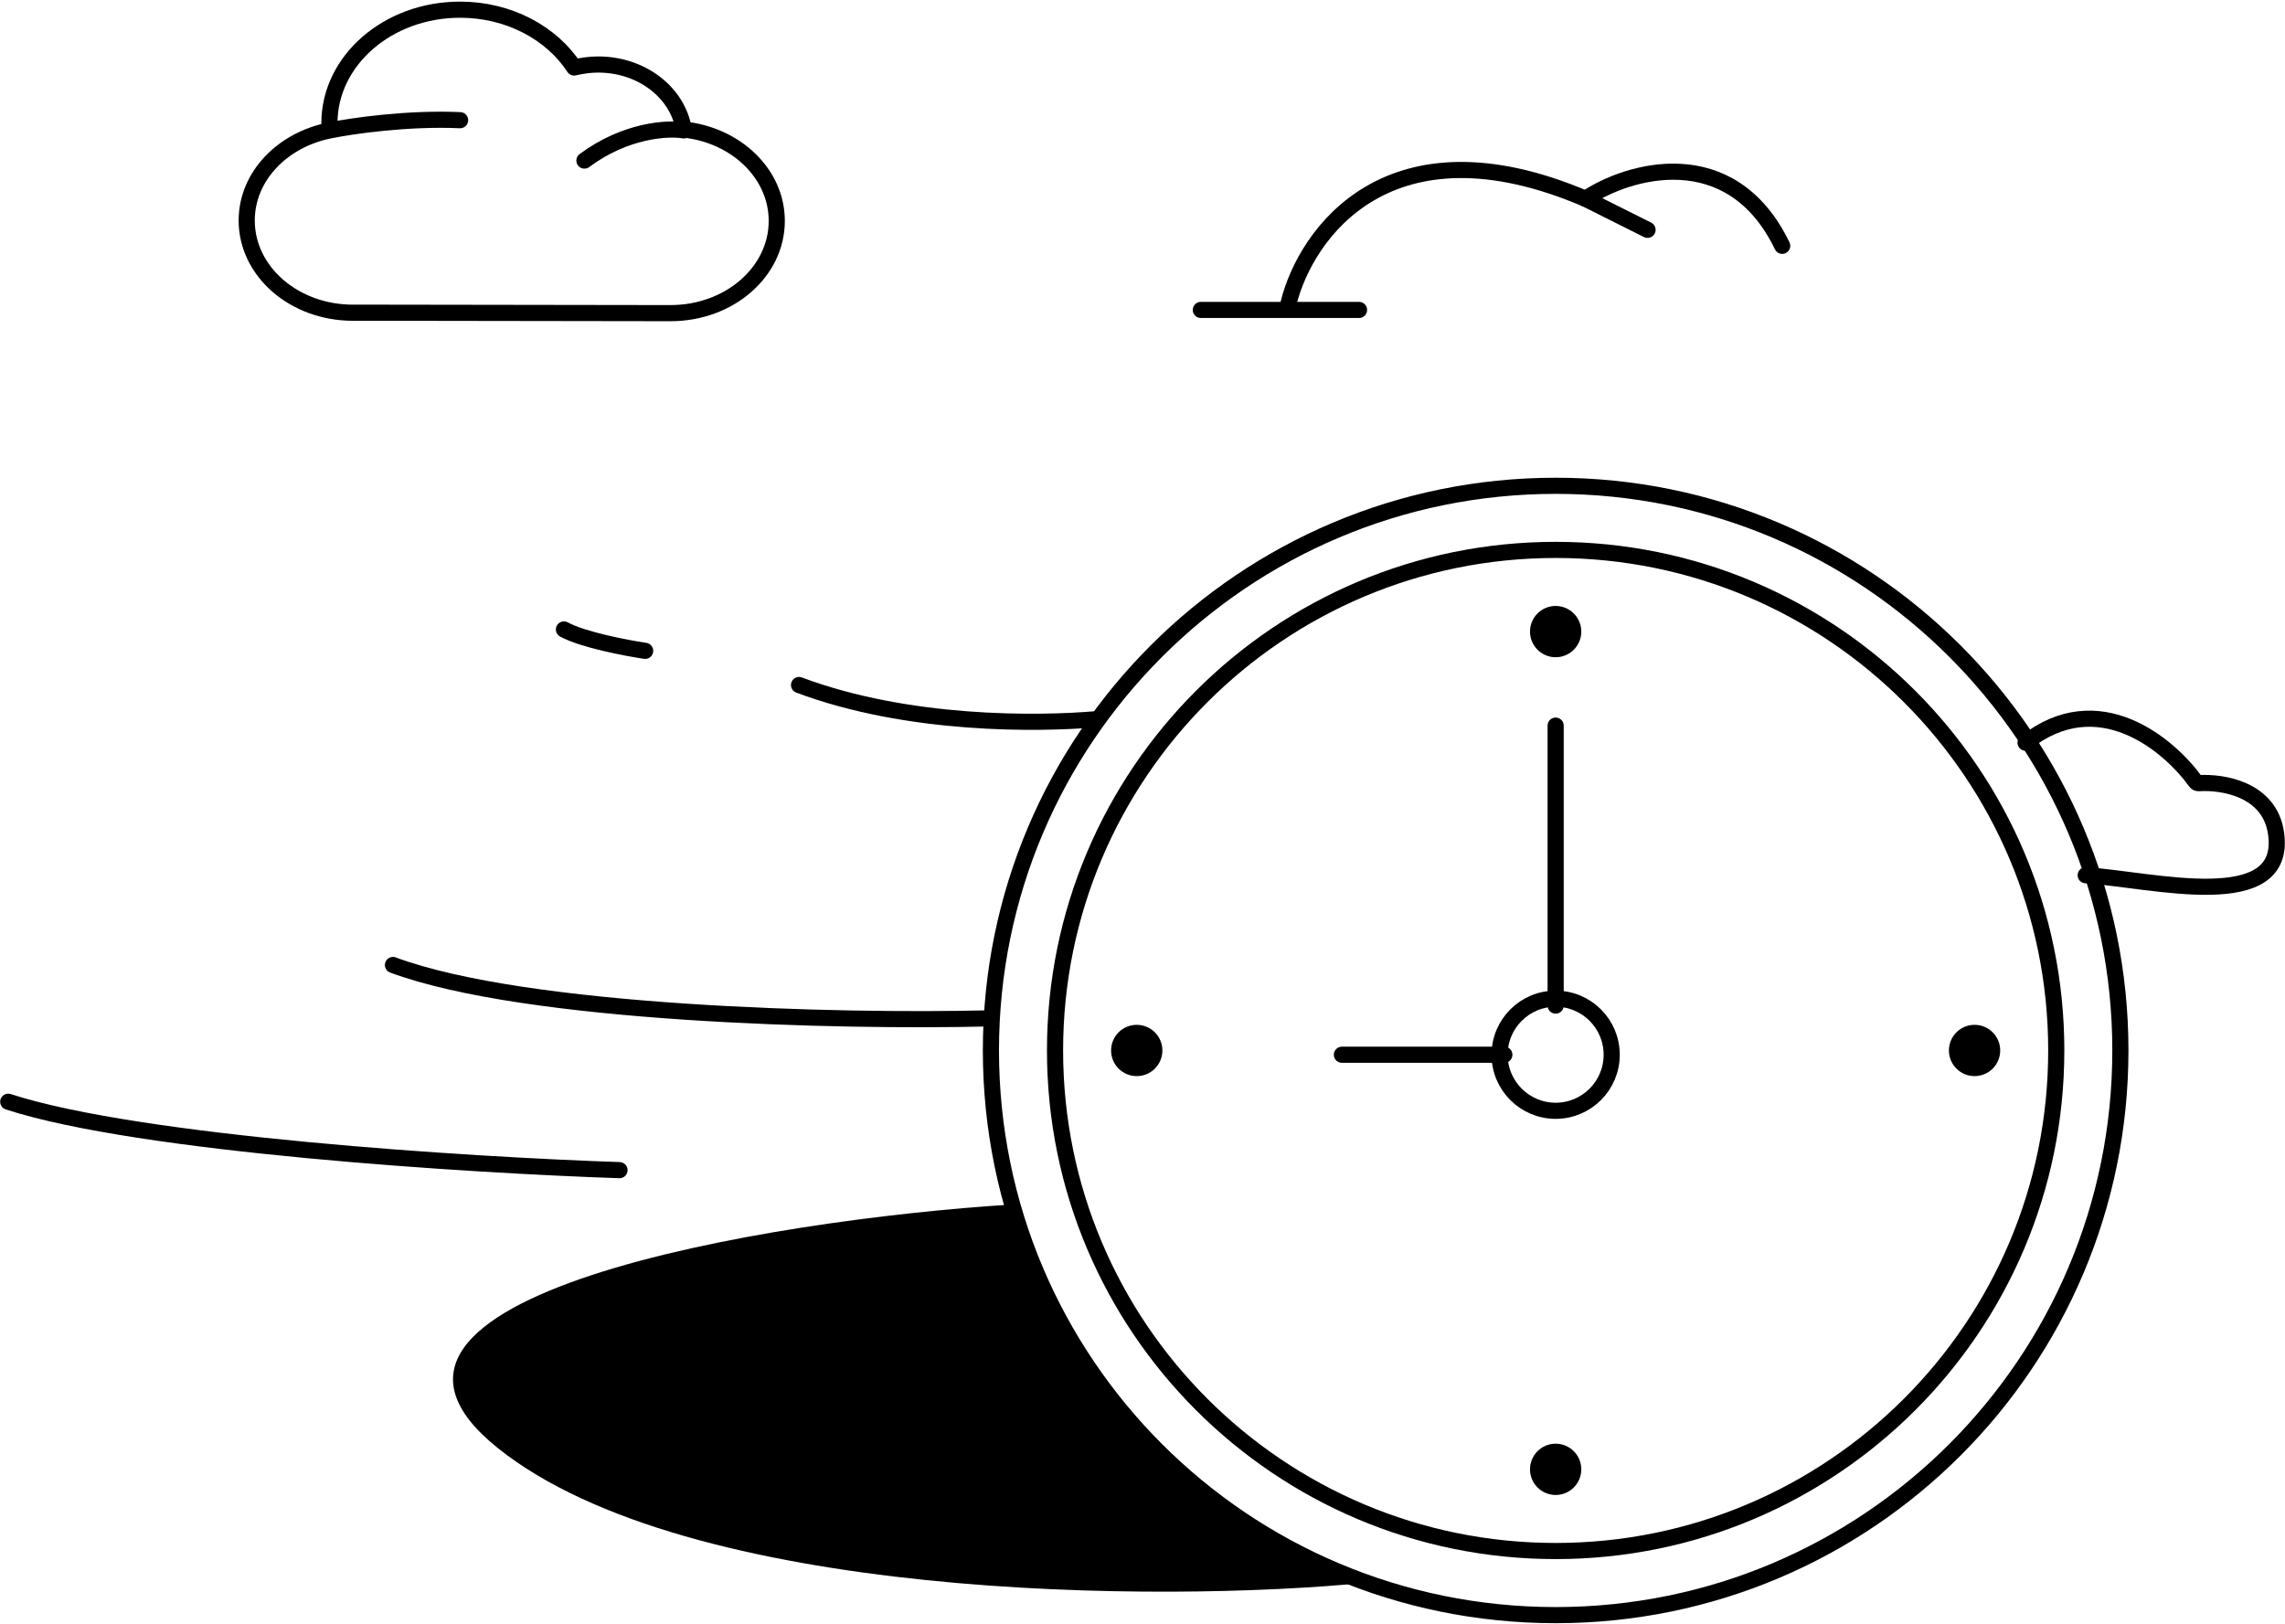
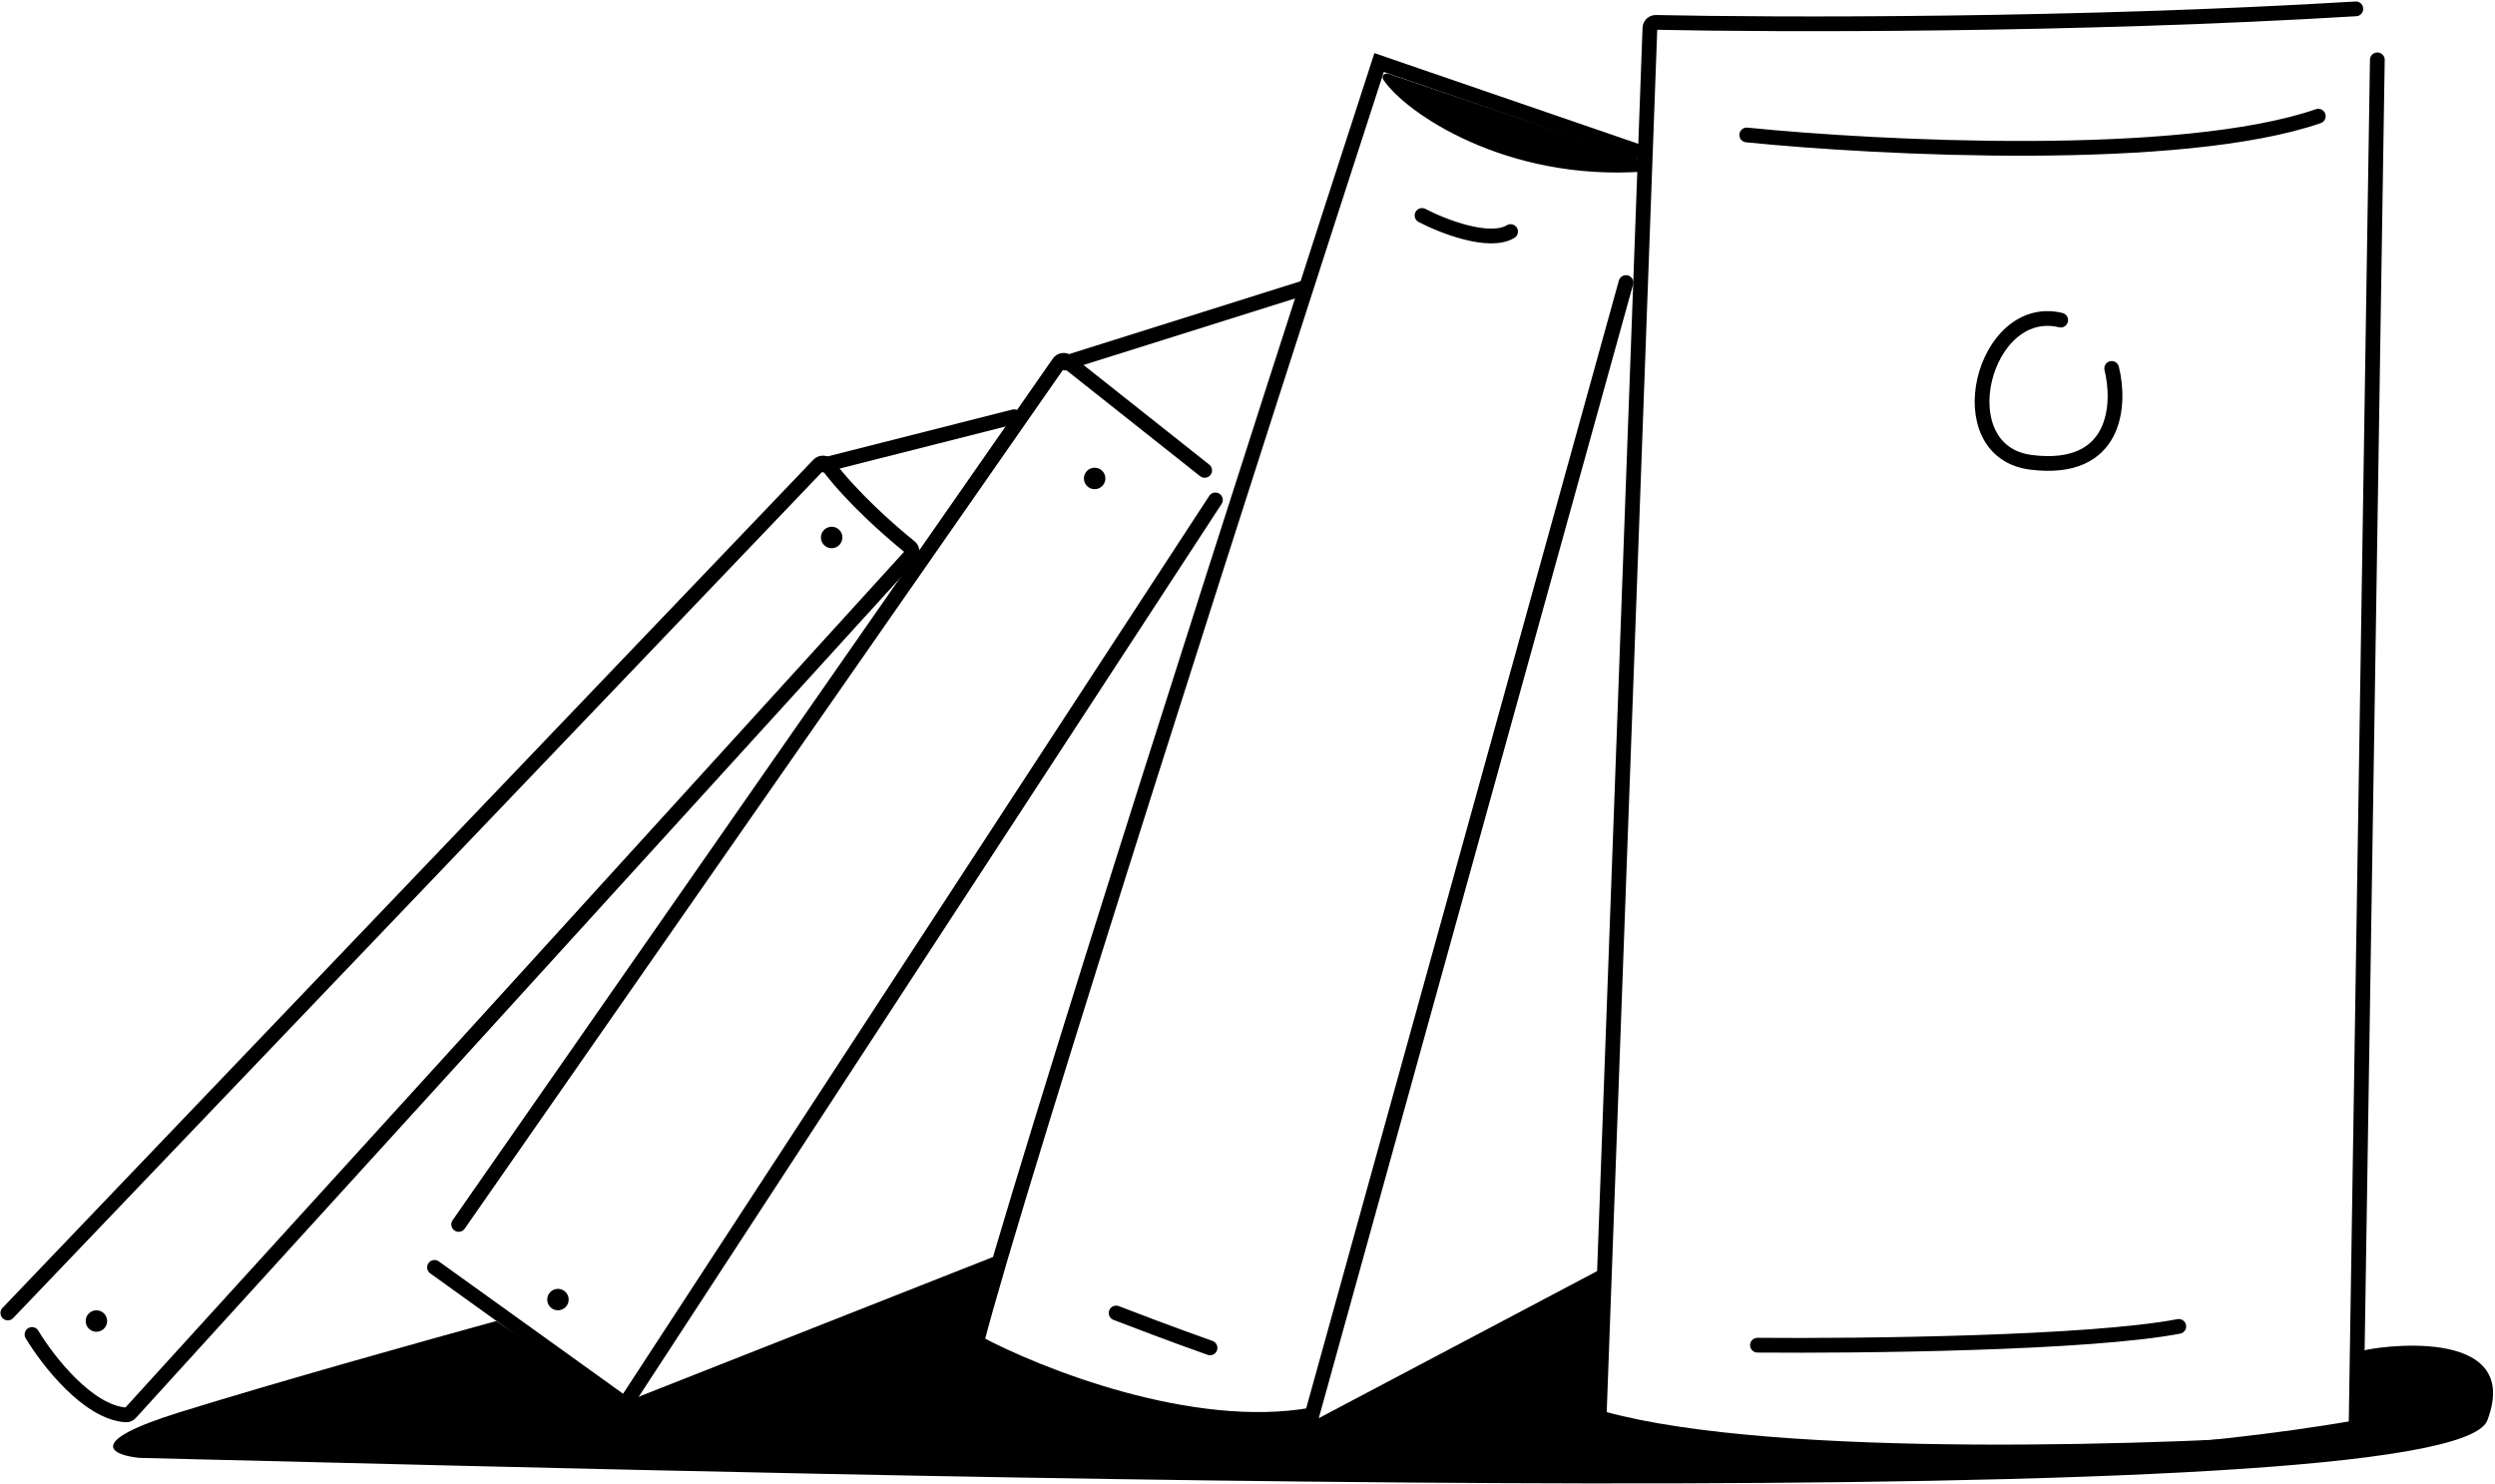
- <svg xmlns="http://www.w3.org/2000/svg" width="708" height="503" viewBox="0 0 708 503" fill="none">
-   <path d="M154.203 448.696C95.596 401.706 237.336 377.999 313.685 373.249C314.152 373.22 314.561 373.53 314.692 373.98C337.379 451.555 396.674 482.937 423.736 490.418C359.498 496.819 213.01 495.848 154.203 448.696Z" fill="black" />
-   <circle cx="482.013" cy="325.519" r="155.113" stroke="black" stroke-width="5" />
-   <circle cx="482.013" cy="325.519" r="174.98" stroke="black" stroke-width="5" />
-   <circle cx="482.013" cy="195.72" r="7.947" fill="black" />
-   <circle cx="482.013" cy="455.319" r="7.947" fill="black" />
-   <circle cx="611.812" cy="325.52" r="7.947" fill="black" />
-   <circle cx="352.214" cy="325.52" r="7.947" fill="black" />
-   <circle cx="482.013" cy="326.844" r="17.367" stroke="black" stroke-width="5" />
-   <path d="M415.789 326.844H466.119" stroke="black" stroke-width="5" stroke-linecap="round" />
-   <path d="M199.899 201.681C193.939 200.798 180.561 198.237 174.734 195.059" stroke="black" stroke-width="5" stroke-linecap="round" />
-   <path d="M339.631 222.872C321.751 224.417 281.487 224.991 247.58 212.276" stroke="black" stroke-width="5" stroke-linecap="round" />
-   <path d="M305.857 315.586C260.162 316.69 163.078 314.394 121.754 299.03" stroke="black" stroke-width="5" stroke-linecap="round" />
-   <path d="M191.952 362.605C145.816 361.06 43.345 354.658 2.551 341.413" stroke="black" stroke-width="5" stroke-linecap="round" />
-   <path d="M482.013 311.613V224.859" stroke="black" stroke-width="5" stroke-linecap="round" />
-   <path d="M646.248 271.217C666.778 272.541 709.161 283.8 705.188 257.972C703.123 244.55 688.734 242.194 681.259 242.695C680.902 242.719 680.564 242.567 680.355 242.276C671.907 230.548 650.097 212.372 627.615 230.148" stroke="black" stroke-width="5" stroke-linecap="round" />
-   <path d="M399.233 94.055C404.531 72.422 430.358 35.646 491.284 61.605L510.489 71.219" stroke="black" stroke-width="5" stroke-linecap="round" />
-   <path d="M491.284 61.606C504.308 52.776 536.316 43.328 552.21 76.175" stroke="black" stroke-width="5" stroke-linecap="round" />
-   <path d="M372.081 96.042H421.087" stroke="black" stroke-width="5" stroke-linecap="round" />
-   <path d="M211.864 40.141C210.045 28.814 198.974 19.99 185.326 19.99C182.748 19.99 180.17 20.385 177.895 20.912C170.919 10.244 157.726 3 142.561 3C120.117 3 102.071 18.805 102.071 38.166" stroke="black" stroke-width="5" stroke-miterlimit="10" stroke-linecap="round" stroke-linejoin="round" />
-   <path d="M211.865 40.141C228.091 41.853 240.678 53.838 240.678 68.457C240.678 84.262 225.968 97.038 207.77 97.038L118.449 96.906H109.35C91.153 96.906 76.443 84.13 76.443 68.326C76.443 54.628 87.513 43.302 102.223 40.404C108.895 39.043 126.305 36.506 142.561 37.243M211.865 40.404C206.911 39.57 193.819 40.272 181.08 49.755" stroke="black" stroke-width="5" stroke-miterlimit="10" stroke-linecap="round" stroke-linejoin="round" />
+ <svg xmlns="http://www.w3.org/2000/svg" width="846" height="503" viewBox="0 0 846 503" fill="none">
+   <path d="M843.411 481.61C855.941 448.496 803.376 457.042 801.556 457.952L798.826 481.61C683.086 501.264 579.539 489.799 542.233 481.609V430.655L445.783 481.609C381.726 485.977 345.66 463.999 330.226 455.222L339.325 425.195L210.118 476.15L168.263 447.943C146.122 454.009 93.651 468.689 60.894 478.88C28.137 489.071 38.146 493.438 47.245 494.348C307.478 500.717 830.673 515.276 843.411 481.61Z" fill="black" />
+   <path d="M716.026 124.928C719.059 137.06 717.846 160.414 688.729 156.774C659.612 153.135 672.351 102.18 698.738 108.549" stroke="black" stroke-width="5" stroke-linecap="round" />
+   <path d="M592.278 45.765C637.47 50.315 739.501 55.41 786.088 39.396" stroke="black" stroke-width="5" stroke-linecap="round" />
+   <path d="M806.105 20.288L798.854 486.151C798.838 487.186 798.081 488.034 797.048 488.109C735.466 492.582 602.171 497.204 543.701 481.112C542.815 480.869 542.256 480.055 542.29 479.137L559.449 9.521C559.489 8.428 560.354 7.569 561.448 7.592C602.515 8.469 704.255 8.732 798.826 3" stroke="black" stroke-width="5" stroke-linecap="round" />
+   <path d="M595.918 456.132C630.797 456.435 708.2 455.586 738.773 449.763" stroke="black" stroke-width="5" stroke-linecap="round" />
+   <path d="M378.451 445.213C383.91 447.336 397.923 452.675 410.297 457.042" stroke="black" stroke-width="5" stroke-linecap="round" />
+   <path d="M482.18 73.062C489.156 76.702 504.928 82.889 512.207 78.522" stroke="black" stroke-width="5" stroke-linecap="round" />
+   <path d="M470.914 25.045L557.891 54.565C559.888 55.243 559.58 58.016 557.477 58.169C510.717 61.565 476.568 38.304 469.085 27.054C468.231 25.769 469.453 24.549 470.914 25.045Z" fill="black" />
+   <path d="M551.332 95.81L444.873 479.79C404.11 487.069 352.063 466.445 331.135 455.222C344.966 401.356 428.799 140.699 467.621 21.198L554.972 51.225" stroke="black" stroke-width="5" stroke-linecap="round" />
+   <path d="M408.477 159.504L361.92 122.609C361.016 121.893 359.695 122.087 359.036 123.033L155.524 415.187" stroke="black" stroke-width="5" stroke-linecap="round" />
+   <path d="M147.335 429.745L211.938 476.15L412.117 169.513" stroke="black" stroke-width="5" stroke-linecap="round" />
+   <path d="M10.849 452.492C16.186 461.388 29.871 478.978 42.723 479.762C43.285 479.797 43.822 479.552 44.201 479.136L308.749 188.404C309.535 187.54 309.423 186.194 308.512 185.463C301.596 179.916 288.889 168.664 280.703 157.823C279.944 156.818 278.462 156.71 277.592 157.62L2.66 445.213" stroke="black" stroke-width="5" stroke-linecap="round" />
+   <circle cx="32.687" cy="447.943" r="3.64" fill="black" />
+   <circle cx="189.19" cy="440.664" r="3.64" fill="black" />
+   <circle cx="371.172" cy="162.233" r="3.64" fill="black" />
+   <circle cx="282" cy="182.251" r="3.64" fill="black" />
+   <path d="M279.271 157.683L343.875 141.305" stroke="black" stroke-width="5" stroke-linecap="round" />
+   <path d="M361.162 123.107L442.144 97.63" stroke="black" stroke-width="5" stroke-linecap="round" />
</svg>
